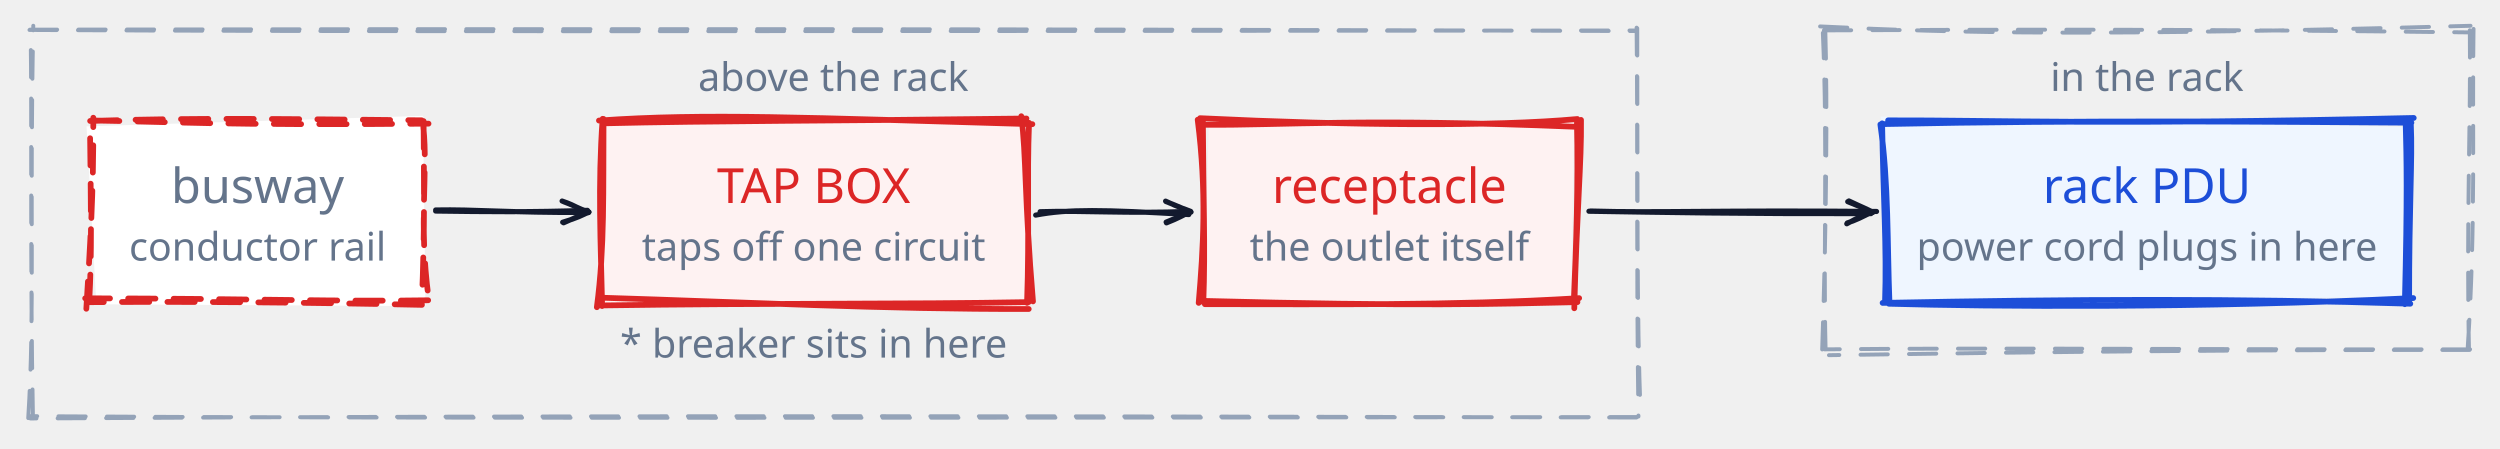
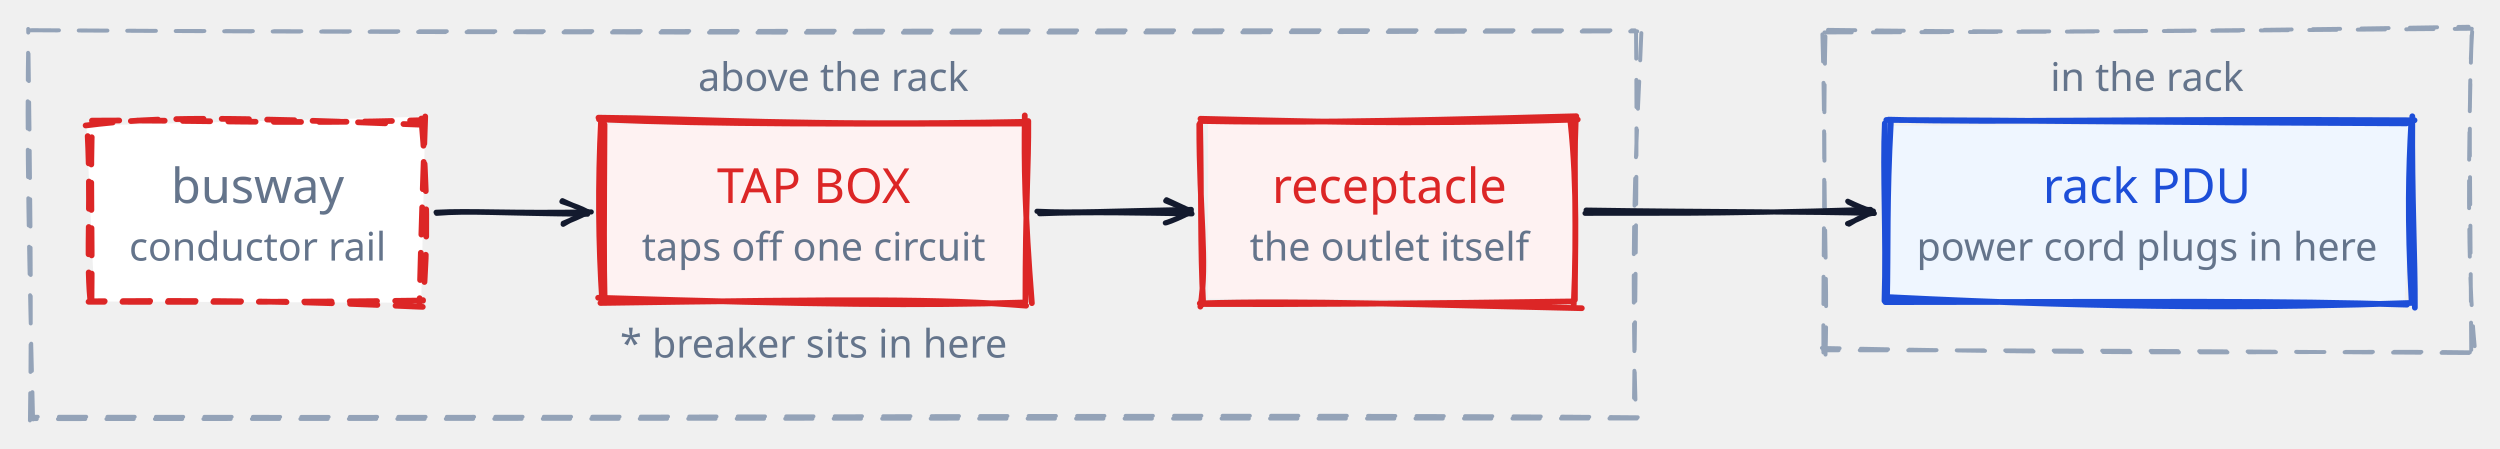
<svg xmlns="http://www.w3.org/2000/svg" viewBox="0 0 825 148" width="825" height="148" role="img" aria-label="an overhead busway runs above the rack row; a tap box clamps onto it and its receptacle is where the rack power cord plugs in" font-family="Gaegu, ui-rounded, sans-serif" text-anchor="middle" preserveAspectRatio="xMidYMid meet">
-   <path d="M9.729 9.888 C117.624 10.509, 225.546 10.321, 539.983 10.056 M9.859 9.787 C175.05 9.471, 341.14 9.505, 540.294 10.249 M540.29 9.317 C540.459 56.706, 540.065 107.163, 541.444 136.442 M540.078 9.126 C540.498 48.538, 539.96 86.287, 540.686 137.456 M540.28 137.621 C334.838 137.874, 128.797 138.149, 10.075 137.332 M540.018 137.778 C372.342 137.389, 204.841 136.899, 10.025 138.1 M9.313 137.971 C11.521 103.254, 9.703 70.549, 10.982 8.495 M10.872 137.513 C9.893 87.806, 10.567 38.697, 10.11 10.56" fill="none" stroke="#94a3b8" stroke-width="1.3" stroke-linecap="round" stroke-linejoin="round" stroke-dasharray="9 7" />
+   <path d="M10.449 9.954 C134.65 10.878, 260.498 9.785, 539.533 10.019 M9.981 9.988 C193.401 11.133, 376.202 10.828, 540.279 10.347 M541.644 10.918 C540.53 40.775, 537.896 69.545, 539.811 136.458 M539.885 10.352 C540.234 44.334, 539.994 77.711, 539.157 137.28 M540.45 137.703 C414.993 136.496, 290.267 137.849, 10.45 137.528 M540.123 138.11 C417.77 138.086, 295.892 138.179, 9.979 138.3 M10.918 138.404 C9.728 91.834, 8.51 42.835, 9.445 9.899 M9.874 138.741 C10.527 95.998, 9.899 55.016, 9.305 9.554" fill="none" stroke="#94a3b8" stroke-width="1.3" stroke-linecap="round" stroke-linejoin="round" stroke-dasharray="9 7" />
  <text x="275" y="30" font-size="13" fill="#64748b">above the rack</text>
-   <path d="M600.627 8.717 C646.602 11.002, 691.852 11.956, 815.272 8.509 M601.885 10.025 C662.838 9.701, 722.647 9.561, 815.415 10.696 M816.265 9.535 C815.76 40.512, 817.086 74.133, 814.3 115.473 M815.04 9.982 C815.417 41.113, 813.822 72.596, 814.794 116.751 M814.96 115.479 C746.458 115.437, 678.179 116.027, 603.554 117.209 M815.127 115.285 C738.512 115.433, 661.491 114.66, 602.074 115.285 M601.32 115.32 C602.664 75.952, 603.107 34.483, 602.314 8.526 M602.443 115.218 C601.636 82.507, 603.148 48.007, 601.543 10.847" fill="none" stroke="#94a3b8" stroke-width="1.3" stroke-linecap="round" stroke-linejoin="round" stroke-dasharray="9 7" />
+   <path d="M603.248 9.853 C650.295 10.485, 699.533 10.872, 814.638 8.83 M602.07 10.701 C646.901 10.603, 692.607 10.555, 815.695 9.491 M815.64 11.702 C814.543 47.586, 814.124 88.391, 816.637 114.237 M815.809 10.491 C814.456 33.303, 815.229 56.445, 815.508 115.578 M815.056 116.274 C767.643 115.551, 723.229 117.496, 601.233 114.821 M814.722 116.49 C770.473 116.327, 723.902 115.548, 601.647 115.589 M602.417 117.02 C603.285 91.5, 601.174 64.509, 602.465 8.56 M601.721 116.327 C601.542 84.154, 602.659 51.965, 601.346 9.413" fill="none" stroke="#94a3b8" stroke-width="1.3" stroke-linecap="round" stroke-linejoin="round" stroke-dasharray="9 7" />
  <text x="708.5" y="30" font-size="13" fill="#64748b">in the rack</text>
-   <path d="M28.557 41.707 L139.621 38.226 L140.391 101.045 L31.785 100.402" fill="#ffffff" />
-   <path d="M30.38 39.758 C52.339 40.06, 74.757 41.471, 141.409 40.806 M29.744 39.916 C63.342 38.783, 95.938 39.299, 139.147 39.702 M139.703 41.943 C141.312 57.27, 138.093 73.318, 141.408 98.164 M139.784 39.968 C139.87 57.517, 140.272 74.616, 139.178 100.455 M141.291 99.09 C111.649 99.58, 85.137 98.544, 28.109 98.445 M139.24 100.602 C100.283 99.752, 59.411 99.467, 29.259 99.722 M28.488 101.892 C29.668 81.713, 30.905 64.571, 30.788 38.845 M29.442 99.61 C30.307 83.707, 30.042 68.99, 29.659 39.64" fill="none" stroke="#dc2626" stroke-width="1.9" stroke-linecap="round" stroke-linejoin="round" stroke-dasharray="9 6" />
+   <path d="M28.551 41.452 L140.339 38.487 L138.989 99.914 L31.19 99.487" fill="#ffffff" />
+   <path d="M28.252 41.411 C51.79 38.377, 75.731 38.624, 139.006 41.158 M30.343 39.805 C61.62 39.442, 94.511 41.117, 139.277 39.644 M140.322 38.436 C139.823 52.87, 139.208 69.704, 138.416 100.44 M139.039 39.119 C140.988 60.913, 141.239 81.443, 139.593 99.246 M139.514 101.27 C118.412 100.448, 95.691 98.851, 29.704 99.425 M139.408 99.169 C97.727 99.788, 55.159 99.613, 29.222 99.58 M29.776 98.888 C28.323 83.585, 30.34 65.704, 28.638 39.673 M30.184 99.281 C30.501 77.539, 29.673 55.738, 30.47 39.947" fill="none" stroke="#dc2626" stroke-width="1.9" stroke-linecap="round" stroke-linejoin="round" stroke-dasharray="9 6" />
  <text x="85" y="67" font-size="16" fill="#64748b">busway</text>
  <text x="85" y="86" font-size="13" fill="#64748b">conductor rail</text>
-   <path d="M199.206 39.693 L338.19 40.33 L339.546 101.825 L196.635 100.01" fill="#fef2f2" />
-   <path d="M197.657 39.782 C232.525 37.318, 265.902 38.825, 340.68 40.981 M198.767 40.71 C235.874 39.814, 275.171 39.912, 338.73 39.107 M337.022 38.352 C338.731 50.971, 338.012 65.672, 340.883 99.459 M339.588 40.537 C338.845 58.868, 339.746 76.403, 338.926 99.955 M339.479 101.971 C291.386 102.091, 244.998 99.652, 199.292 98.271 M339.444 99.693 C298.414 100.483, 255.713 99.946, 197.242 100.808 M196.96 101.381 C199.569 81.856, 199.007 62.716, 199.162 39.243 M198.702 100.998 C198.261 80.368, 197.281 61.257, 198.869 39.211" fill="none" stroke="#dc2626" stroke-width="1.9" stroke-linecap="round" stroke-linejoin="round" />
+   <path d="M196.427 41.132 L338.331 40.95 L339.025 99.954 L199.73 98.898" fill="#fef2f2" />
+   <path d="M197.494 38.827 C229.89 39.094, 264.829 41.751, 338.382 40.19 M197.654 39.386 C237.68 41.115, 277.015 40.829, 338.878 40.783 M338.177 38.083 C337.947 54.192, 338.122 69.69, 340.519 100.043 M339.341 39.951 C339.45 54.021, 338.395 67.54, 338.387 99.608 M337.774 99.823 C303.798 100.885, 270.787 100.552, 197.384 98.256 M338.617 100.881 C310.336 98.598, 282.029 98.709, 198.148 99.984 M199.54 99.615 C199.231 86.621, 199.313 72.728, 199.497 41.1 M198.717 99.412 C197.487 80.093, 197.285 61.474, 198.343 39.466" fill="none" stroke="#dc2626" stroke-width="1.9" stroke-linecap="round" stroke-linejoin="round" />
  <text x="268.5" y="67" font-size="16" fill="#dc2626">TAP BOX</text>
  <text x="268.5" y="86" font-size="13" fill="#64748b">taps off one circuit</text>
  <text x="268.5" y="118" font-size="13" fill="#64748b">* breaker sits in here</text>
-   <path d="M398.93 40.693 L519.442 40.548 L518.384 100.06 L397.302 100.453" fill="#fef2f2" />
-   <path d="M397.779 41.18 C423.111 41.379, 450.14 38.954, 519.817 41.829 M396.012 39.002 C446.054 41.443, 493.354 41.773, 520.528 39.275 M521.73 39.569 C521.9 53.663, 520.356 68.676, 519.512 101.73 M520.395 40.571 C520.854 60.168, 520.169 81.049, 519.347 99.734 M521.117 98.389 C478.807 100.987, 435.58 100.34, 397.617 100.378 M520.555 99.705 C494.479 100.284, 468.003 101.18, 396.121 99.269 M395.567 99.952 C397.111 81.705, 398.261 63.46, 395.239 39.511 M397.098 99.727 C397.772 81.709, 397.052 64.854, 396.951 40.007" fill="none" stroke="#dc2626" stroke-width="1.9" stroke-linecap="round" stroke-linejoin="round" />
+   <path d="M398.648 39.055 L519.087 40.545 L519.725 98.878 L398.665 98.577" fill="#fef2f2" />
+   <path d="M397.162 39.94 C422.726 40.419, 449.126 40.355, 520.177 38.349 M396.153 39.19 C429.009 39.916, 460.211 41.291, 520.651 39.453 M518.246 40.103 C520.697 62.832, 519.678 83.612, 519.713 98.954 M519.98 40.095 C519.191 57.346, 520.54 74.589, 519.327 100.529 M522 101.71 C472.673 100.622, 427.948 99.058, 395.927 100.121 M519.001 99.467 C473.151 100.17, 424.139 100.494, 397.381 100.326 M396.118 101.191 C398.521 86.479, 395.728 69.803, 395.763 41.028 M397.056 100.404 C396.047 81.557, 396.521 64.334, 396.029 40.568" fill="none" stroke="#dc2626" stroke-width="1.9" stroke-linecap="round" stroke-linejoin="round" />
  <text x="458.5" y="67" font-size="16" fill="#dc2626">receptacle</text>
  <text x="458.5" y="86" font-size="13" fill="#64748b">the outlet itself</text>
-   <path d="M620.622 38.479 L794.862 41.95 L795.639 98.078 L622.312 99.016" fill="#eff6ff" />
-   <path d="M623.082 39.717 C658.348 39.612, 694.587 41.327, 796.533 38.921 M621.536 40.947 C688.193 39.526, 753.936 40.226, 795.763 40.496 M793.88 40.806 C794.169 52.379, 794.501 64.022, 793.59 100.392 M795.574 40.952 C796.127 52.878, 794.966 67.438, 795.012 100.23 M796.369 98.361 C725.865 101.757, 656.819 101.171, 623.319 100.236 M795.396 100.227 C739.042 98.439, 683.305 98.701, 621.263 99.956 M623.515 99.625 C622.787 81.081, 623.264 60.242, 620.524 41.072 M622.054 99.69 C622.686 81.919, 621.466 64.8, 621.1 40.7" fill="none" stroke="#1d4ed8" stroke-width="1.9" stroke-linecap="round" stroke-linejoin="round" />
+   <path d="M622.407 41.538 L796.292 40.667 L793.515 99.169 L621.891 100.51" fill="#eff6ff" />
+   <path d="M623.216 39.479 C662.656 40.534, 701.522 39.125, 796.798 39.691 M622.491 39.584 C668.04 39.708, 713.221 40.393, 794.154 40.716 M796.063 38.369 C795.85 64.418, 796.975 85.556, 796.904 101.535 M795.69 40.998 C794.884 55.857, 794.358 71.802, 795.834 99.504 M796.206 99.95 C749.621 101.594, 701.044 101.931, 622.753 98.027 M794.294 100.539 C753.174 99.167, 711.865 99.634, 622.18 99.704 M622.701 99.319 C623.098 82.719, 622.571 65.315, 623.964 40.705 M621.884 99.296 C622.548 77.898, 621.24 56.565, 621.991 40.688" fill="none" stroke="#1d4ed8" stroke-width="1.9" stroke-linecap="round" stroke-linejoin="round" />
  <text x="708.5" y="67" font-size="16" fill="#1d4ed8">rack PDU</text>
  <text x="708.5" y="86" font-size="13" fill="#64748b">power cord plugs in here</text>
-   <path d="M143.769 69.293 C156.778 69.027, 167.587 70.222, 194.247 70.123 M143.76 69.645 C160.076 69.869, 175.597 70.066, 193.853 69.407" fill="none" stroke="#131A2E" stroke-width="1.7" stroke-linecap="round" stroke-linejoin="round" />
-   <path d="M194.281 69.971 C191.838 69.533, 190.424 67.984, 185.49 66.342 M193.988 69.993 C191.377 68.882, 188.378 67.424, 185.956 66.547" fill="none" stroke="#131A2E" stroke-width="1.7" stroke-linecap="round" stroke-linejoin="round" />
-   <path d="M194.355 69.958 C192.121 71.001, 190.514 71.944, 185.679 73.337 M194.02 70.2 C192.158 70.73, 190.543 71.496, 185.98 73.525" fill="none" stroke="#131A2E" stroke-width="1.7" stroke-linecap="round" stroke-linejoin="round" />
-   <path d="M341.777 70.988 C352.599 68.945, 363.704 69.119, 392.304 70.811 M343.24 69.863 C357.317 69.395, 372.524 70.568, 392.494 69.751" fill="none" stroke="#131A2E" stroke-width="1.7" stroke-linecap="round" stroke-linejoin="round" />
-   <path d="M392.886 69.736 C390.815 68.861, 389.315 68.599, 384.643 66.373 M392.922 69.862 C390.826 69.056, 388.576 67.971, 384.755 66.506" fill="none" stroke="#131A2E" stroke-width="1.7" stroke-linecap="round" stroke-linejoin="round" />
-   <path d="M393.036 69.987 C391.012 70.72, 389.174 71.501, 384.822 73.298 M392.81 69.818 C390.932 70.821, 388.684 72.078, 384.929 73.547" fill="none" stroke="#131A2E" stroke-width="1.7" stroke-linecap="round" stroke-linejoin="round" />
-   <path d="M524.851 69.635 C546.1 70.286, 566.946 69.3, 619.259 69.784 M524.344 69.709 C549.025 70.098, 573.449 70.577, 617.407 70.501" fill="none" stroke="#131A2E" stroke-width="1.7" stroke-linecap="round" stroke-linejoin="round" />
-   <path d="M617.973 70.019 C616.148 68.964, 614.651 68.458, 610.138 66.311 M618.025 70.124 C616.309 69.103, 614.662 68.629, 609.749 66.549" fill="none" stroke="#131A2E" stroke-width="1.7" stroke-linecap="round" stroke-linejoin="round" />
-   <path d="M617.867 69.856 C615.852 70.486, 613.914 71.39, 609.434 73.852 M617.834 69.846 C615.042 71.412, 611.849 72.92, 609.603 73.567" fill="none" stroke="#131A2E" stroke-width="1.7" stroke-linecap="round" stroke-linejoin="round" />
+   <path d="M143.916 70.058 C155.421 69.42, 167.956 70.443, 195.107 69.941 M144.079 70.385 C154.568 69.495, 165.276 70.414, 193.895 70.682" fill="none" stroke="#131A2E" stroke-width="1.7" stroke-linecap="round" stroke-linejoin="round" />
+   <path d="M193.867 69.856 C191.857 68.789, 189.92 67.996, 185.434 66.512 M193.834 69.846 C191.037 68.607, 187.844 67.311, 185.603 66.227" fill="none" stroke="#131A2E" stroke-width="1.7" stroke-linecap="round" stroke-linejoin="round" />
+   <path d="M193.881 70.033 C192.259 71.125, 190.33 71.305, 185.841 74.014 M194.038 70.018 C191.325 71.476, 188.505 72.595, 185.882 73.679" fill="none" stroke="#131A2E" stroke-width="1.7" stroke-linecap="round" stroke-linejoin="round" />
+   <path d="M342.209 69.726 C355.023 70.309, 365.897 69.641, 393.128 69.117 M343.085 70.529 C359.974 69.876, 377.636 70.338, 393.351 70.562" fill="none" stroke="#131A2E" stroke-width="1.7" stroke-linecap="round" stroke-linejoin="round" />
+   <path d="M393.01 69.67 C391.384 68.913, 389.435 68.011, 384.955 65.925 M393.032 69.905 C390.286 68.83, 388.22 67.65, 384.687 66.294" fill="none" stroke="#131A2E" stroke-width="1.7" stroke-linecap="round" stroke-linejoin="round" />
+   <path d="M393.02 69.976 C391.394 70.441, 389.402 72.01, 384.56 73.561 M392.8 70.042 C390.095 71.52, 386.624 72.981, 384.883 73.518" fill="none" stroke="#131A2E" stroke-width="1.7" stroke-linecap="round" stroke-linejoin="round" />
+   <path d="M523.071 70.388 C542.07 70.222, 562.183 70.864, 617.3 69.117 M523.422 69.34 C561.888 69.977, 599.713 69.813, 618.521 70.437" fill="none" stroke="#131A2E" stroke-width="1.7" stroke-linecap="round" stroke-linejoin="round" />
+   <path d="M618.228 69.651 C616.271 69.087, 614.167 68.892, 610.02 66.717 M617.971 69.79 C615.452 69.013, 612.555 67.76, 609.759 66.416" fill="none" stroke="#131A2E" stroke-width="1.7" stroke-linecap="round" stroke-linejoin="round" />
+   <path d="M618.019 70.371 C615.657 70.784, 613.902 71.624, 610.16 73.958 M617.94 69.917 C615.441 71.322, 612.686 72.597, 609.7 73.786" fill="none" stroke="#131A2E" stroke-width="1.7" stroke-linecap="round" stroke-linejoin="round" />
</svg>
